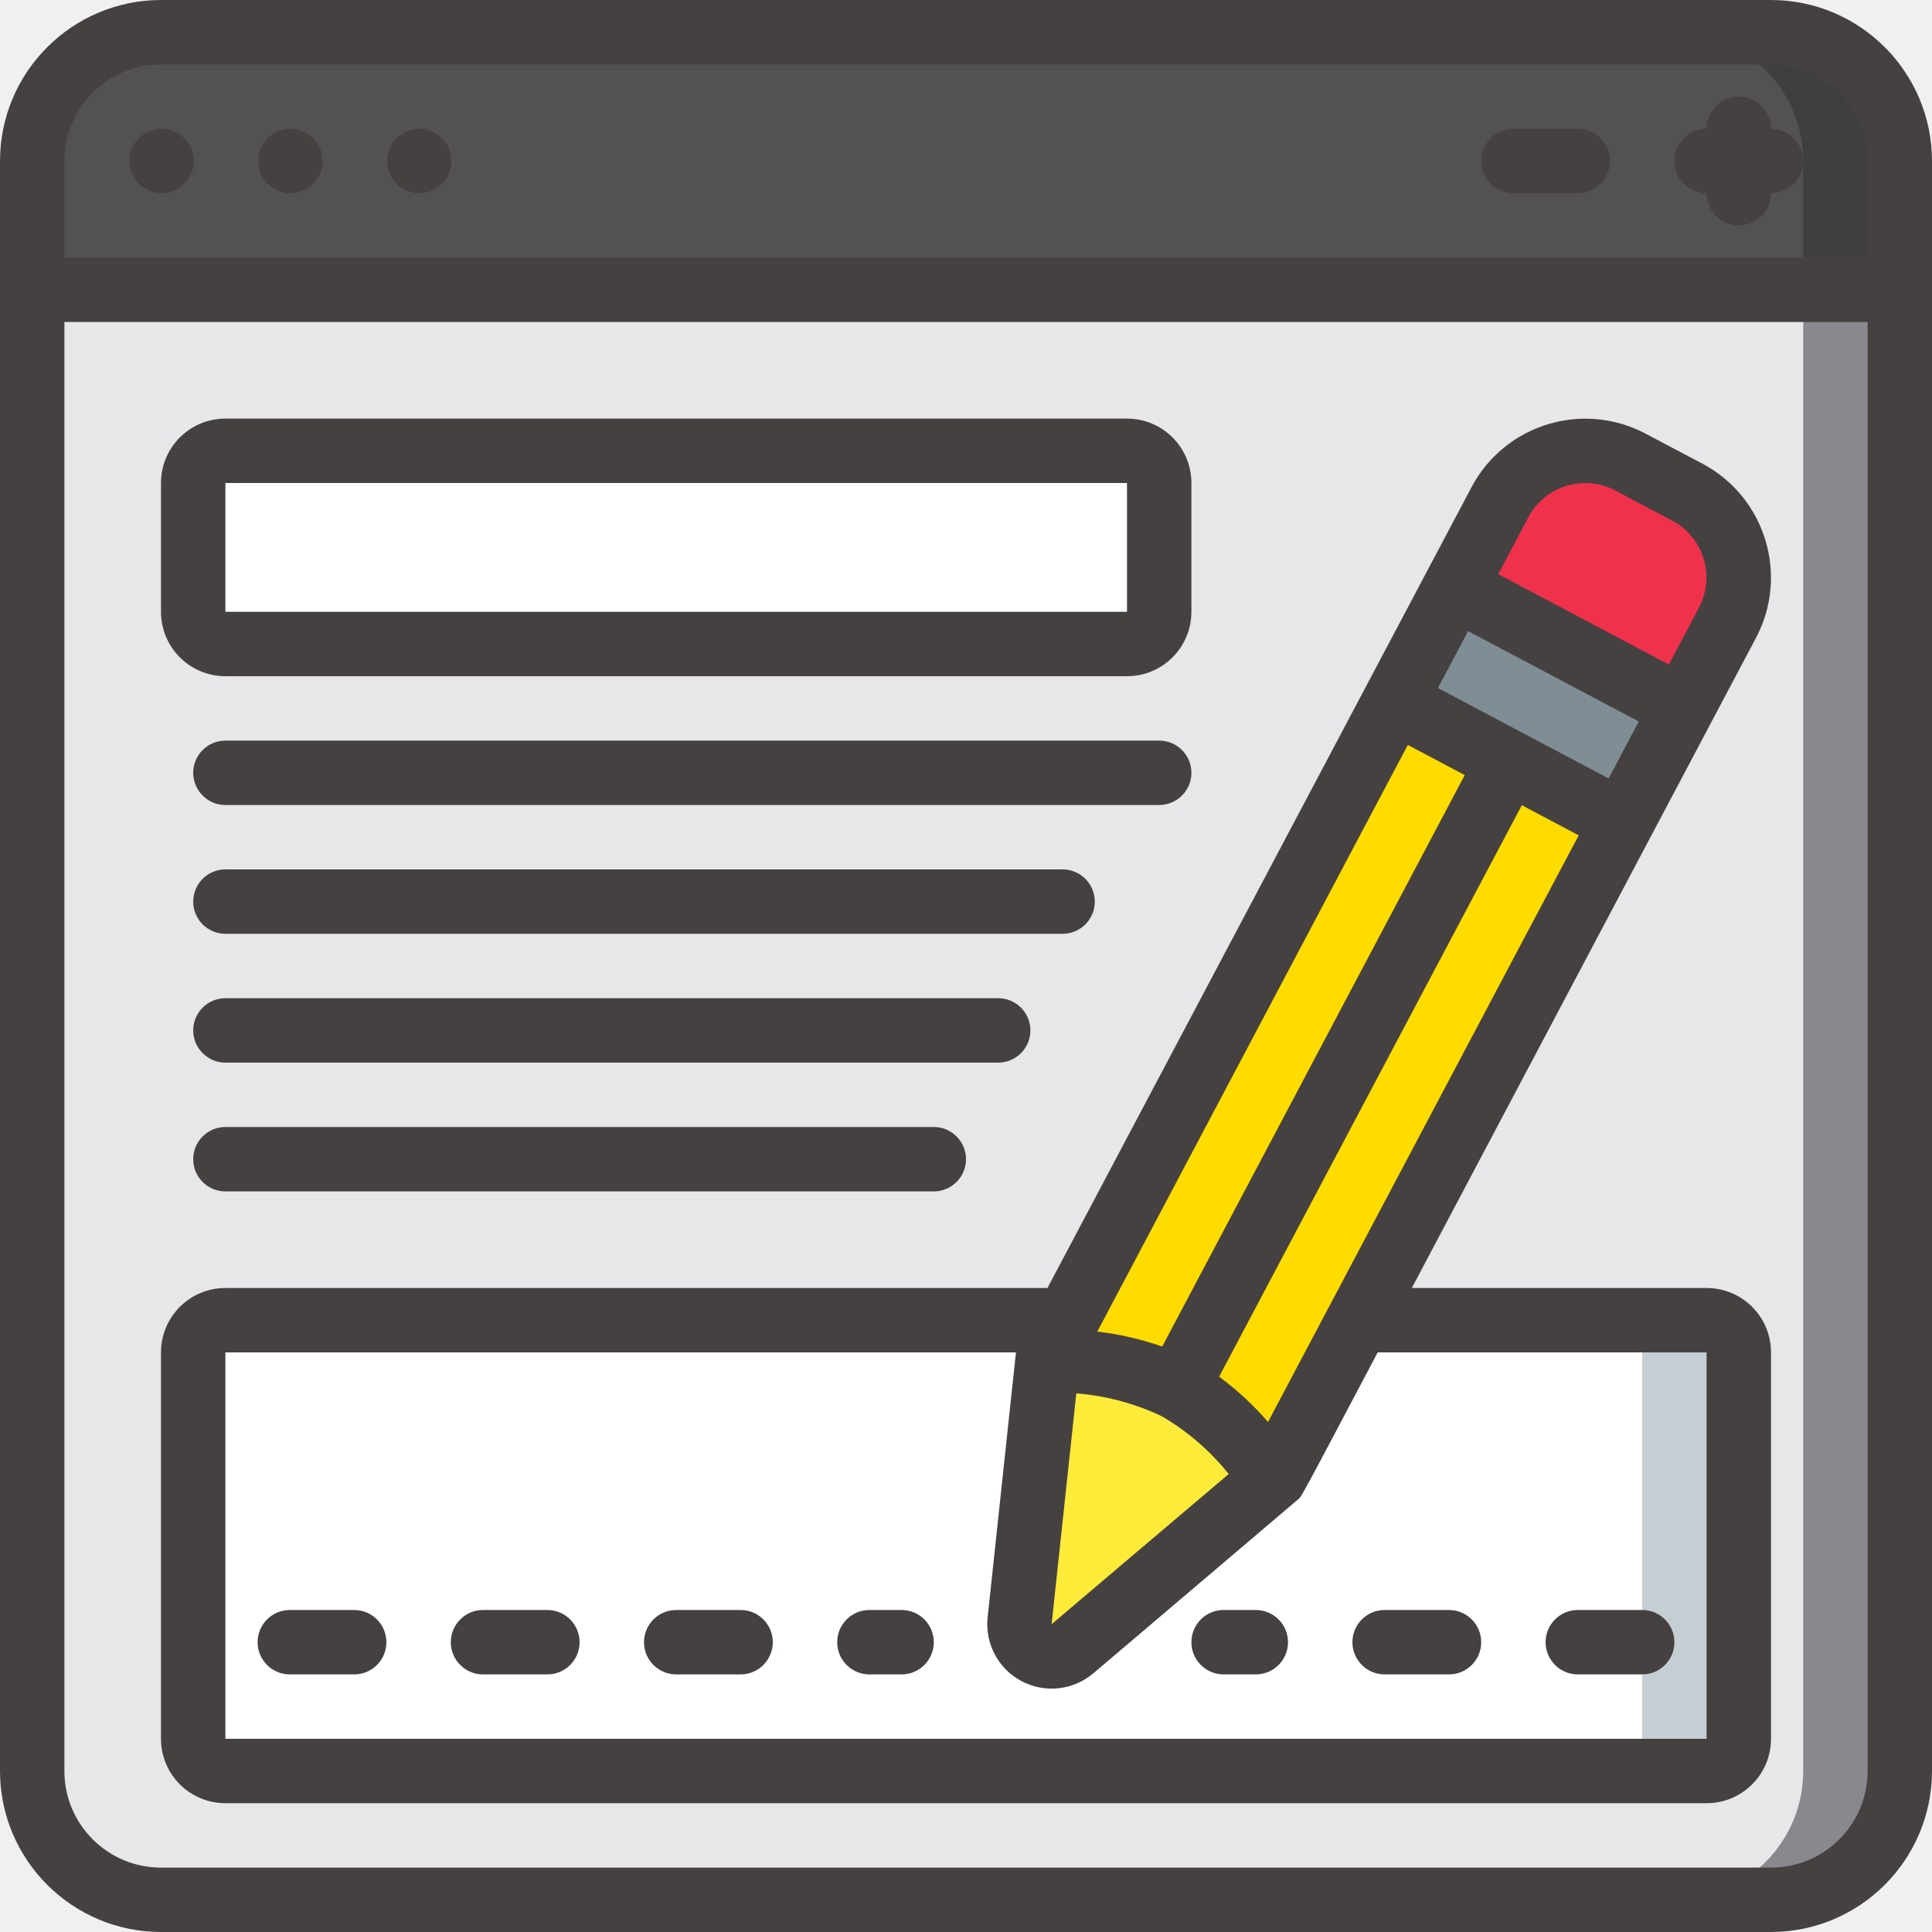
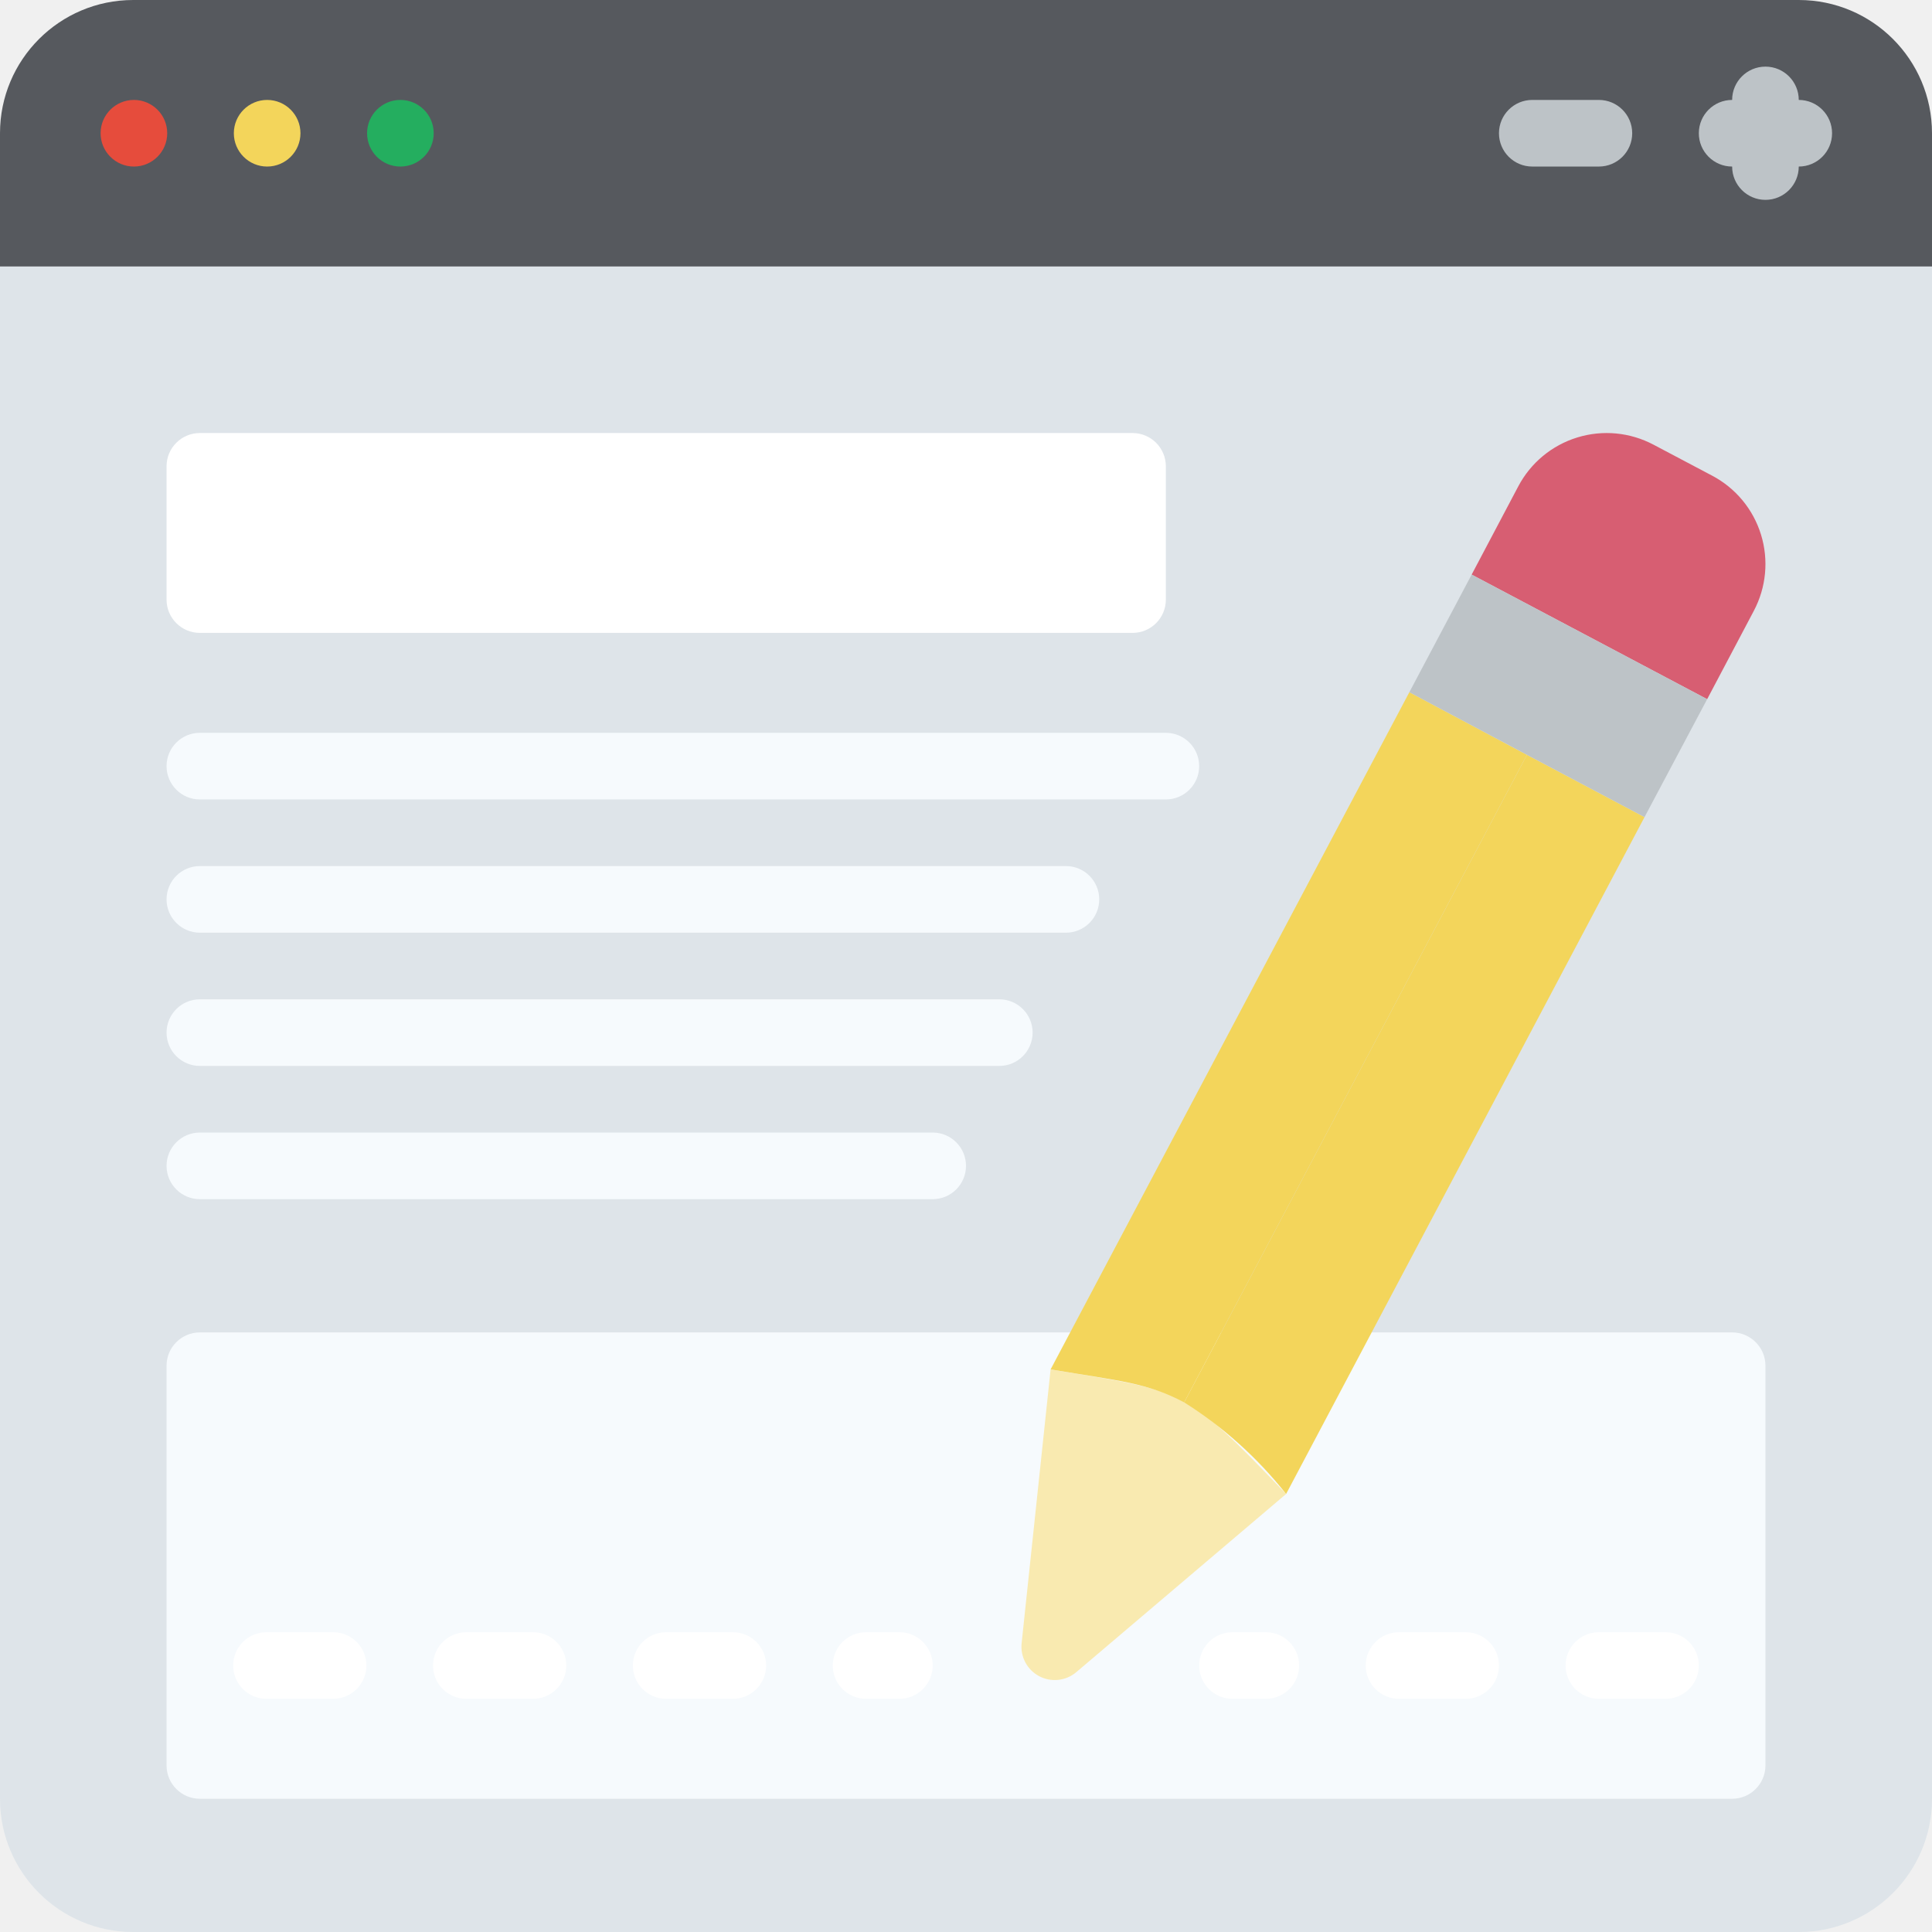
- <svg xmlns="http://www.w3.org/2000/svg" height="512px" viewBox="0 0 60 60" width="512px" class="">
+ <svg xmlns="http://www.w3.org/2000/svg" height="512px" viewBox="0 0 58 58" width="512px" class="">
  <g>
    <g id="023---Sign-Form" fill="none">
-       <g id="Icons" transform="translate(1 1)">
-         <path id="Shape" d="m58 8v46c0 2.209-1.791 4-4 4h-50c-2.209 0-4-1.791-4-4v-46z" fill="#4527a0" data-original="#4527A0" class="" data-old_color="#4527a0" style="fill:#8A888F" />
-         <path id="Shape" d="m55 8v46c0 2.209-1.791 4-4 4h-47c-2.209 0-4-1.791-4-4v-46z" fill="#673ab7" data-original="#673AB7" class="" data-old_color="#673ab7" style="fill:#E7E6E9" />
-         <path id="Shape" d="m58 4v4h-58v-4c0-2.209 1.791-4 4-4h50c2.209 0 4 1.791 4 4z" fill="#ad1457" data-original="#AD1457" class="" data-old_color="#ad1457" style="fill:#403F3F" />
-         <path id="Shape" d="m55 4v4h-55v-4c0-2.209 1.791-4 4-4h47c2.209 0 4 1.791 4 4z" fill="#e91e63" data-original="#E91E63" class="" data-old_color="#e91e63" style="fill:#545152" />
-         <rect id="Rectangle-path" fill="#02a9f4" height="6" rx="1" width="30" x="5" y="13" data-original="#02A9F4" class="" data-old_color="#02a9f4" style="fill:#FFFFFF" />
-         <path id="Shape" d="m53 41v12c0 .552-.448 1-1 1h-46c-.552 0-1-.448-1-1v-12c0-.552.448-1 1-1h26.13l-.59 1.11-.87 8.22c-.043.406.165.798.526.99.361.192.802.144 1.114-.12l6.3-5.35 2.57-4.85h10.82c.552 0 1 .448 1 1z" fill="#0377bc" data-original="#0377BC" class="active-path" data-old_color="#0377bc" style="fill:#C5CED3" />
-         <path id="Shape" d="m50 41v12c0 .552-.448 1-1 1h-43c-.552 0-1-.448-1-1v-12c0-.552.448-1 1-1h26.13l-.59 1.11-.87 8.22c-.043.406.165.798.526.99.361.192.802.144 1.114-.12l6.3-5.35 2.57-4.85h7.82c.552 0 1 .448 1 1z" fill="#02a9f4" data-original="#02A9F4" class="" data-old_color="#02a9f4" style="fill:#FFFFFF" />
-         <path id="Shape" d="m38.61 44.85-6.3 5.35c-.312.264-.753.311-1.114.12-.361-.192-.569-.583-.526-.99l.87-8.22c4.036.679 3.96.49 7.07 3.74z" fill="#ffeb3a" data-original="#FFEB3A" class="" />
-         <path id="Shape" d="m45.84 22.66-10.29 19.44c-1.126-.592-1.911-.637-4.01-.99l10.77-20.33z" fill="#ffdc00" data-original="#FFDC00" class="" />
-         <path id="Shape" d="m49.37 24.53-10.76 20.32c-.857-1.084-1.891-2.014-3.06-2.75l10.29-19.44z" fill="#ffdc00" data-original="#FFDC00" class="" />
-         <path id="Shape" d="m52.65 18.34-1.4 2.65-7.07-3.74 1.4-2.65c.372-.705 1.009-1.233 1.771-1.467.762-.235 1.585-.156 2.289.217l1.76.93c.705.372 1.233 1.009 1.467 1.771.235.762.156 1.585-.217 2.289z" fill="#ef314c" data-original="#EF314C" class="" />
-         <path id="Shape" d="m51.25 20.99-1.88 3.54c-4.237-2.245-2.615-1.383-7.06-3.75l1.87-3.53z" fill="#7f8e94" data-original="#7F8E94" class="" />
-       </g>
-       <g id="Layer_2" fill="#000">
-         <path id="Shape" d="m55 0h-50c-2.76.003-4.997 2.24-5 5v50c.003 2.76 2.24 4.997 5 5h50c2.76-.003 4.997-2.24 5-5v-50c-.003-2.76-2.24-4.997-5-5zm3 55c0 1.657-1.343 3-3 3h-50c-1.657 0-3-1.343-3-3v-45h56zm0-47h-56v-3c0-1.657 1.343-3 3-3h50c1.657 0 3 1.343 3 3z" data-original="#000" class="" style="fill:#464141" data-old_color="#000" />
-         <path id="Shape" d="m7 21h28c1.105 0 2-.895 2-2v-4c0-1.105-.895-2-2-2h-28c-1.105 0-2 .895-2 2v4c0 1.105.895 2 2 2zm0-6h28v4h-28z" data-original="#000" class="" style="fill:#464141" data-old_color="#000" />
-         <path id="Shape" d="m37 24c0-.552-.448-1-1-1h-29c-.552 0-1 .448-1 1s.448 1 1 1h29c.552 0 1-.448 1-1z" data-original="#000" class="" style="fill:#464141" data-old_color="#000" />
-         <path id="Shape" d="m34 28c0-.552-.448-1-1-1h-26c-.552 0-1 .448-1 1s.448 1 1 1h26c.552 0 1-.448 1-1z" data-original="#000" class="" style="fill:#464141" data-old_color="#000" />
-         <path id="Shape" d="m32 32c0-.552-.448-1-1-1h-24c-.552 0-1 .448-1 1s.448 1 1 1h24c.552 0 1-.448 1-1z" data-original="#000" class="" style="fill:#464141" data-old_color="#000" />
-         <path id="Shape" d="m7 35c-.552 0-1 .448-1 1s.448 1 1 1h22c.552 0 1-.448 1-1s-.448-1-1-1z" data-original="#000" class="" style="fill:#464141" data-old_color="#000" />
-         <path id="Shape" d="m7 56h46c1.105 0 2-.895 2-2v-12c0-1.105-.895-2-2-2h-9.155c14.94-28.222 9.138-17.262 10.69-20.192 1.031-1.953.287-4.372-1.664-5.408l-1.771-.935c-1.951-1.029-4.367-.285-5.4 1.664l-13.17 24.871h-25.53c-1.105 0-2 .895-2 2v12c0 1.105.895 2 2 2zm32.38-11.84c-.453-.524-.962-.995-1.519-1.406l9.4-17.747 1.768.935c-3.364 6.345 2.483-4.698-9.649 18.218zm8.084-28.095c.517-.974 1.725-1.347 2.7-.832l1.768.936c.974.517 1.347 1.725.832 2.7l-.936 1.768-5.3-2.807zm-1.871 3.535 5.3 2.807-.936 1.768-5.3-2.807zm-1.872 3.535 1.768.936-9.395 17.747c-.653-.229-1.329-.385-2.016-.465zm-10.295 20.137c.921.073 1.821.314 2.655.711.796.466 1.501 1.074 2.078 1.794l-5.5 4.663zm-26.426-1.272h24.552c-.372 3.47.584-5.48-.88 8.229-.087.813.33 1.598 1.053 1.98.723.383 1.606.286 2.23-.243 4.985-4.228 6.434-5.47 6.325-5.373.154-.137-.1.337 2.506-4.593h10.214v12h-46z" data-original="#000" class="" style="fill:#464141" data-old_color="#000" />
-         <path id="Shape" d="m11 50h-2c-.552 0-1 .448-1 1s.448 1 1 1h2c.552 0 1-.448 1-1s-.448-1-1-1z" data-original="#000" class="" style="fill:#464141" data-old_color="#000" />
-         <path id="Shape" d="m17 50h-2c-.552 0-1 .448-1 1s.448 1 1 1h2c.552 0 1-.448 1-1s-.448-1-1-1z" data-original="#000" class="" style="fill:#464141" data-old_color="#000" />
-         <path id="Shape" d="m23 50h-2c-.552 0-1 .448-1 1s.448 1 1 1h2c.552 0 1-.448 1-1s-.448-1-1-1z" data-original="#000" class="" style="fill:#464141" data-old_color="#000" />
-         <path id="Shape" d="m28 50h-1c-.552 0-1 .448-1 1s.448 1 1 1h1c.552 0 1-.448 1-1s-.448-1-1-1z" data-original="#000" class="" style="fill:#464141" data-old_color="#000" />
-         <path id="Shape" d="m39 50h-1c-.552 0-1 .448-1 1s.448 1 1 1h1c.552 0 1-.448 1-1s-.448-1-1-1z" data-original="#000" class="" style="fill:#464141" data-old_color="#000" />
-         <path id="Shape" d="m45 50h-2c-.552 0-1 .448-1 1s.448 1 1 1h2c.552 0 1-.448 1-1s-.448-1-1-1z" data-original="#000" class="" style="fill:#464141" data-old_color="#000" />
-         <path id="Shape" d="m51 50h-2c-.552 0-1 .448-1 1s.448 1 1 1h2c.552 0 1-.448 1-1s-.448-1-1-1z" data-original="#000" class="" style="fill:#464141" data-old_color="#000" />
-         <path id="Shape" d="m5.01 4c-.551.006-.994.456-.99 1.007s.452.995 1.003.993c.551-.002.997-.449.997-1-.004-.554-.456-1.001-1.01-1z" data-original="#000" class="" style="fill:#464141" data-old_color="#000" />
-         <path id="Shape" d="m9.01 4c-.551.006-.994.456-.99 1.007s.452.995 1.003.993c.551-.002.997-.449.997-1-.004-.554-.456-1.001-1.01-1z" data-original="#000" class="" style="fill:#464141" data-old_color="#000" />
-         <path id="Shape" d="m13.01 4c-.551.006-.994.456-.99 1.007s.452.995 1.003.993c.551-.002.997-.449.997-1-.004-.554-.456-1.001-1.01-1z" data-original="#000" class="" style="fill:#464141" data-old_color="#000" />
-         <path id="Shape" d="m55 4c0-.552-.448-1-1-1s-1 .448-1 1c-.552 0-1 .448-1 1s.448 1 1 1c0 .552.448 1 1 1s1-.448 1-1c.552 0 1-.448 1-1s-.448-1-1-1z" data-original="#000" class="" style="fill:#464141" data-old_color="#000" />
-         <path id="Shape" d="m49 4h-2c-.552 0-1 .448-1 1s.448 1 1 1h2c.552 0 1-.448 1-1s-.448-1-1-1z" data-original="#000" class="" style="fill:#464141" data-old_color="#000" />
+       <path id="Shape" d="m58 6v48c0 2.209-1.791 4-4 4h-50c-2.209 0-4-1.791-4-4v-48z" fill="#ecf0f1" data-original="#ECF0F1" class="" />
+       <path id="Shape" d="m58 6v48c0 2.209-1.791 4-4 4h-50c-2.209 0-4-1.791-4-4v-48z" fill="#b0d3f0" data-original="#B0D3F0" class="" data-old_color="#b0d3f0" style="fill:#DEE4E9" />
+       <path id="Shape" d="m58 4v4h-58v-4c0-2.209 1.791-4 4-4h50c2.209 0 4 1.791 4 4z" fill="#56595e" data-original="#56595E" class="" />
+       <path id="Shape" d="m4.02 5c-.552 0-1-.448-1-1s.448-1 1-1 1 .448 1 1-.448 1-1 1z" fill="#e64c3c" data-original="#E64C3C" class="" />
+       <path id="Shape" d="m8.02 5c-.552 0-1-.448-1-1s.448-1 1-1 1 .448 1 1-.448 1-1 1z" fill="#f0c419" data-original="#F0C419" class="active-path" style="fill:#F3D55B" data-old_color="#f0c419" />
+       <path id="Shape" d="m12.02 5c-.552 0-1-.448-1-1s.448-1 1-1 1 .448 1 1-.448 1-1 1z" fill="#24ae5f" data-original="#24AE5F" class="" />
+       <path id="Shape" d="m53 6c-.552 0-1-.448-1-1v-2c0-.552.448-1 1-1s1 .448 1 1v2c0 .552-.448 1-1 1z" fill="#bdc3c7" data-original="#BDC3C7" class="" />
+       <path id="Shape" d="m52 4h2" fill="#bdc3c7" data-original="#BDC3C7" class="" />
+       <path id="Shape" d="m54 5h-2c-.552 0-1-.448-1-1s.448-1 1-1h2c.552 0 1 .448 1 1s-.448 1-1 1z" fill="#bdc3c7" data-original="#BDC3C7" class="" />
+       <path id="Shape" d="m46 4h2" fill="#bdc3c7" data-original="#BDC3C7" class="" />
+       <path id="Shape" d="m48 5h-2c-.552 0-1-.448-1-1s.448-1 1-1h2c.552 0 1 .448 1 1s-.448 1-1 1z" fill="#bdc3c7" data-original="#BDC3C7" class="" />
+       <rect id="Rectangle-path" fill="#2980ba" height="6" rx="1" width="30" x="5" y="13" data-original="#2980BA" class="" data-old_color="#2980ba" style="fill:#FFFFFF" />
+       <path id="Shape" d="m35 24h-29c-.552 0-1-.448-1-1s.448-1 1-1h29c.552 0 1 .448 1 1s-.448 1-1 1z" fill="#3b97d3" data-original="#3B97D3" class="" data-old_color="#3b97d3" style="fill:#F6FAFD" />
+       <path id="Shape" d="m32 28h-26c-.552 0-1-.448-1-1s.448-1 1-1h26c.552 0 1 .448 1 1s-.448 1-1 1z" fill="#3b97d3" data-original="#3B97D3" class="" data-old_color="#3b97d3" style="fill:#F6FAFD" />
+       <path id="Shape" d="m30 32h-24c-.552 0-1-.448-1-1s.448-1 1-1h24c.552 0 1 .448 1 1s-.448 1-1 1z" fill="#3b97d3" data-original="#3B97D3" class="" data-old_color="#3b97d3" style="fill:#F6FAFD" />
+       <path id="Shape" d="m28 36h-22c-.552 0-1-.448-1-1s.448-1 1-1h22c.552 0 1 .448 1 1s-.448 1-1 1z" fill="#3b97d3" data-original="#3B97D3" class="" data-old_color="#3b97d3" style="fill:#F6FAFD" />
+       <path id="Shape" d="m32.13 40h-26.13c-.552 0-1 .448-1 1v12c0 .552.448 1 1 1h46c.552 0 1-.448 1-1v-12c0-.552-.448-1-1-1h-10.82" fill="#3b97d3" data-original="#3B97D3" class="" data-old_color="#3b97d3" style="fill:#F6FAFD" />
+       <path id="Shape" d="m38.61 44.85-6.3 5.35c-.312.264-.753.311-1.114.12-.361-.192-.569-.583-.526-.99l.87-8.22c4.036.679 3.96.49 7.07 3.74z" fill="#f9eab0" data-original="#F9EAB0" class="" />
+       <path id="Shape" d="m45.84 22.66-10.29 19.44c-1.126-.592-1.911-.637-4.01-.99l10.77-20.33z" fill="#f3d55b" data-original="#F3D55B" class="" />
+       <path id="Shape" d="m49.37 24.53-10.76 20.32c-.857-1.084-1.891-2.014-3.06-2.75l10.29-19.44z" fill="#f0c419" data-original="#F0C419" class="active-path" style="fill:#F3D55B" data-old_color="#f0c419" />
+       <path id="Shape" d="m52.65 18.34-1.4 2.65-7.07-3.74 1.4-2.65c.372-.705 1.009-1.233 1.771-1.467.762-.235 1.585-.156 2.289.217l1.76.93c.705.372 1.233 1.009 1.467 1.771.235.762.156 1.585-.217 2.289z" fill="#d75e72" data-original="#D75E72" class="" />
+       <path id="Shape" d="m51.25 20.99-1.88 3.54c-4.237-2.245-2.615-1.383-7.06-3.75l1.87-3.53z" fill="#bdc3c7" data-original="#BDC3C7" class="" />
+       <g fill="#9fc9d3">
+         <path id="Shape" d="m10 51h-2c-.552 0-1-.448-1-1s.448-1 1-1h2c.552 0 1 .448 1 1s-.448 1-1 1z" data-original="#9FC9D3" class="" data-old_color="#9FC9D3" style="fill:#FFFFFF" />
+         <path id="Shape" d="m16 51h-2c-.552 0-1-.448-1-1s.448-1 1-1h2c.552 0 1 .448 1 1s-.448 1-1 1z" data-original="#9FC9D3" class="" data-old_color="#9FC9D3" style="fill:#FFFFFF" />
+         <path id="Shape" d="m22 51h-2c-.552 0-1-.448-1-1s.448-1 1-1h2c.552 0 1 .448 1 1s-.448 1-1 1z" data-original="#9FC9D3" class="" data-old_color="#9FC9D3" style="fill:#FFFFFF" />
+         <path id="Shape" d="m27 51h-1c-.552 0-1-.448-1-1s.448-1 1-1h1c.552 0 1 .448 1 1s-.448 1-1 1z" data-original="#9FC9D3" class="" data-old_color="#9FC9D3" style="fill:#FFFFFF" />
+         <path id="Shape" d="m38 51h-1c-.552 0-1-.448-1-1s.448-1 1-1h1c.552 0 1 .448 1 1s-.448 1-1 1z" data-original="#9FC9D3" class="" data-old_color="#9FC9D3" style="fill:#FFFFFF" />
+         <path id="Shape" d="m44 51h-2c-.552 0-1-.448-1-1s.448-1 1-1h2c.552 0 1 .448 1 1s-.448 1-1 1z" data-original="#9FC9D3" class="" data-old_color="#9FC9D3" style="fill:#FFFFFF" />
+         <path id="Shape" d="m50 51h-2c-.552 0-1-.448-1-1s.448-1 1-1h2c.552 0 1 .448 1 1s-.448 1-1 1z" data-original="#9FC9D3" class="" data-old_color="#9FC9D3" style="fill:#FFFFFF" />
      </g>
    </g>
  </g>
</svg>
